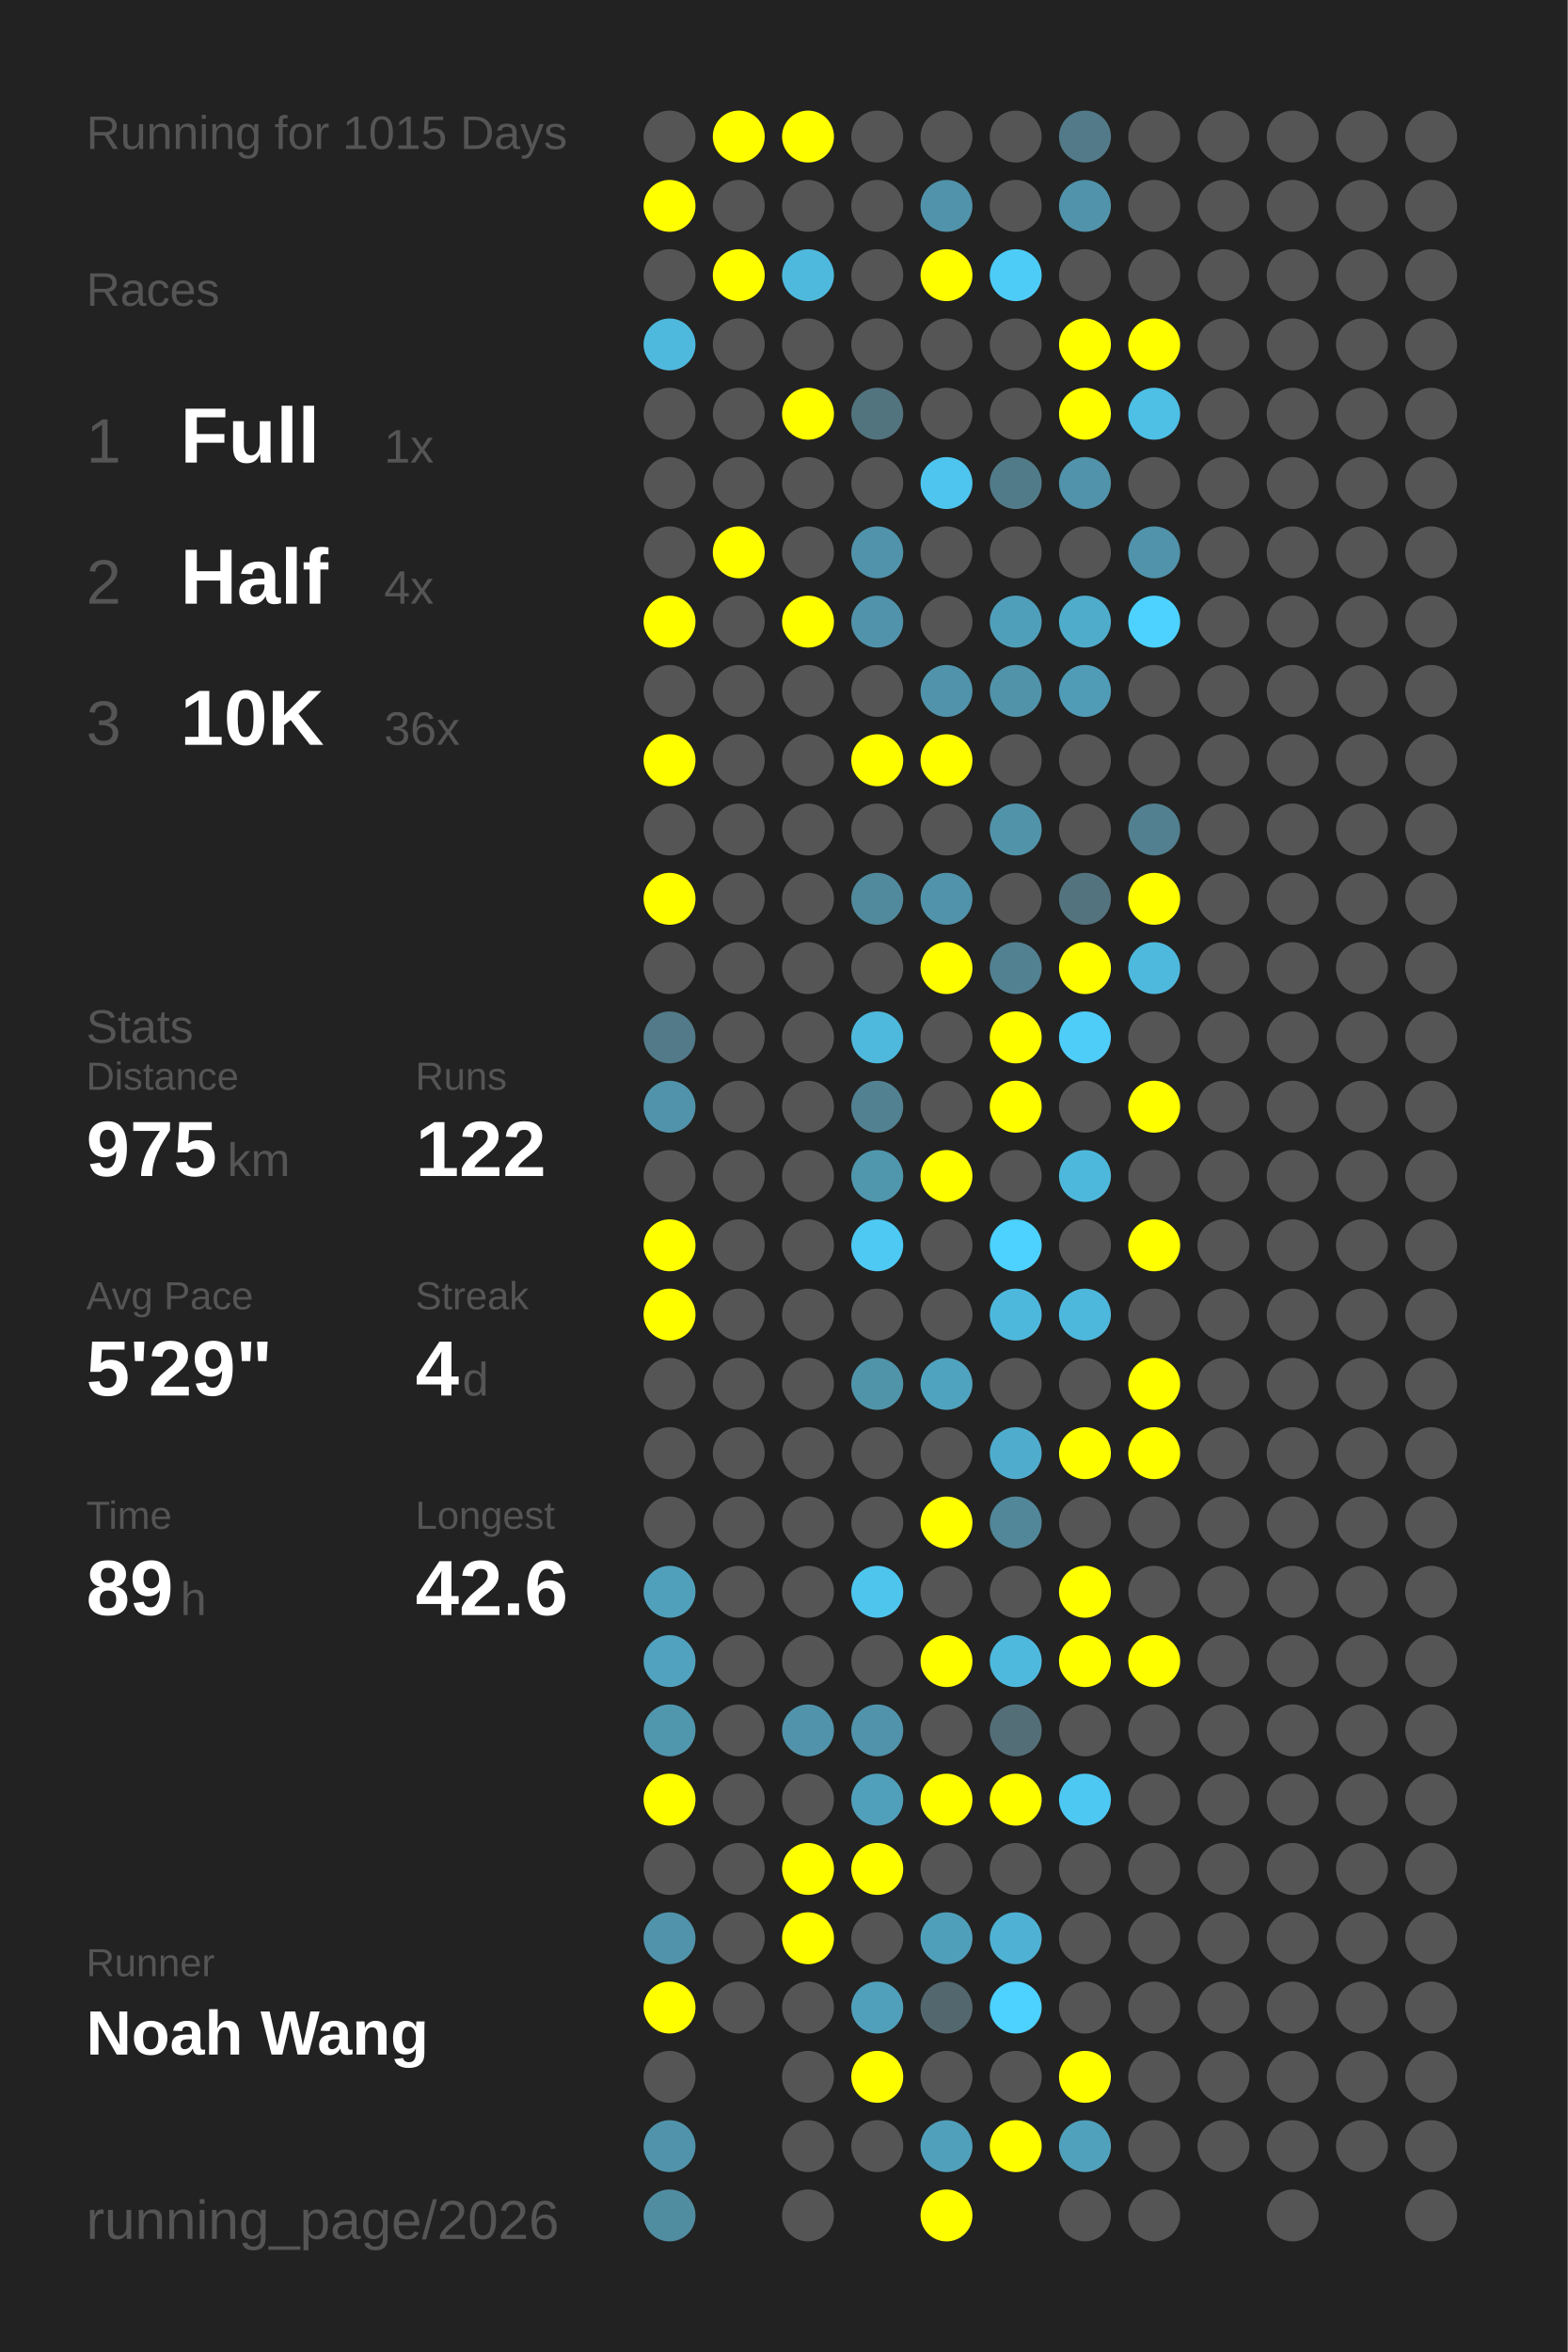
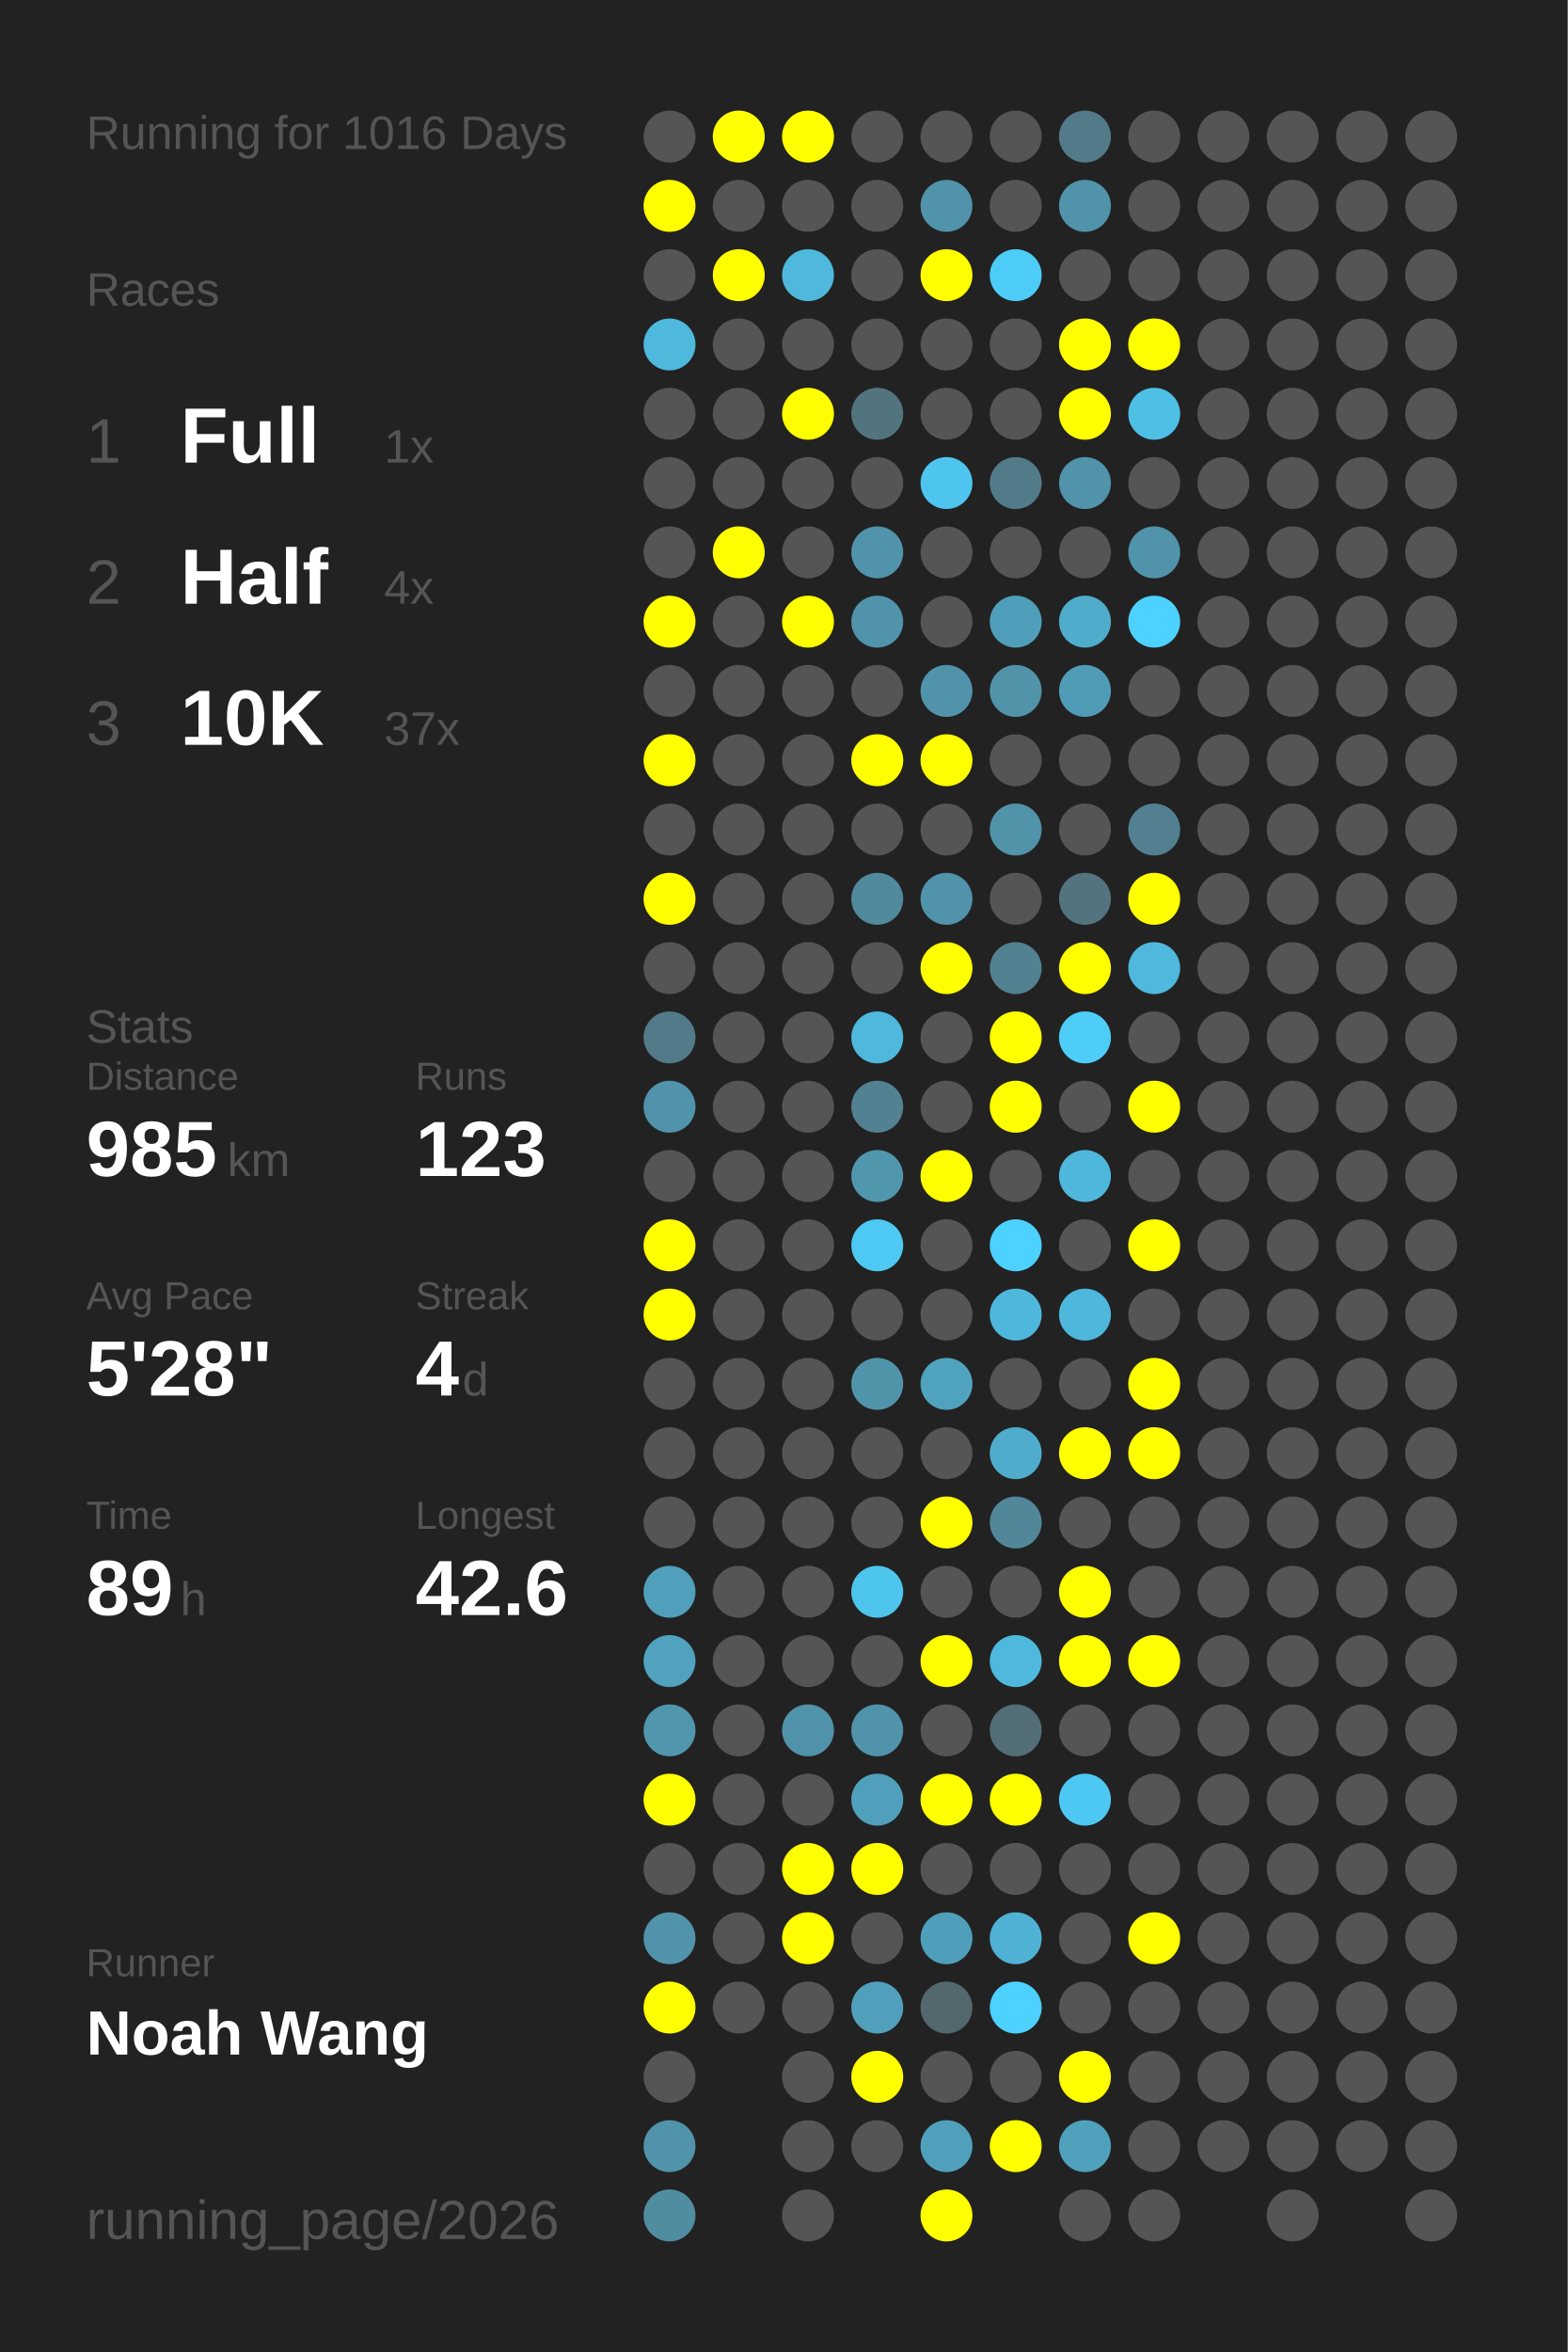
<svg xmlns="http://www.w3.org/2000/svg" baseProfile="full" height="300mm" version="1.1" viewBox="0,0,200,300" width="200mm">
  <defs />
  <rect fill="#222222" height="300" width="200" x="0" y="0" />
-   <text fill="#555555" style="font-size:6px; font-family:Arial;" x="11" y="19">Running for 1015 Days</text>
+   <text fill="#555555" style="font-size:6px; font-family:Arial;" x="11" y="19">Running for 1016 Days</text>
  <text fill="#555555" style="font-size:6px; font-family:Arial;" x="11" y="39">Races</text>
  <text fill="#555555" style="font-size:8px; font-family:Arial;" x="11" y="59">1</text>
  <text fill="#FFFFFF" style="font-size:10px; font-family:Arial; font-weight:bold;" x="23" y="59">Full</text>
  <text fill="#555555" style="font-size:6px; font-family:Arial;" x="49" y="59">1x</text>
  <text fill="#555555" style="font-size:8px; font-family:Arial;" x="11" y="77">2</text>
  <text fill="#FFFFFF" style="font-size:10px; font-family:Arial; font-weight:bold;" x="23" y="77">Half</text>
  <text fill="#555555" style="font-size:6px; font-family:Arial;" x="49" y="77">4x</text>
  <text fill="#555555" style="font-size:8px; font-family:Arial;" x="11" y="95">3</text>
  <text fill="#FFFFFF" style="font-size:10px; font-family:Arial; font-weight:bold;" x="23" y="95">10K</text>
-   <text fill="#555555" style="font-size:6px; font-family:Arial;" x="49" y="95">36x</text>
+   <text fill="#555555" style="font-size:6px; font-family:Arial;" x="49" y="95">37x</text>
  <text fill="#555555" style="font-size:6px; font-family:Arial;" x="11" y="133">Stats</text>
  <text fill="#555555" style="font-size:5px; font-family:Arial;" x="11" y="139">Distance</text>
-   <text fill="#FFFFFF" style="font-size:10px; font-family:Arial; font-weight:bold;" x="11" y="150">975</text>
+   <text fill="#FFFFFF" style="font-size:10px; font-family:Arial; font-weight:bold;" x="11" y="150">985</text>
  <text fill="#555555" style="font-size:6px; font-family:Arial;" x="29" y="150">km</text>
  <text fill="#555555" style="font-size:5px; font-family:Arial;" x="53" y="139">Runs</text>
-   <text fill="#FFFFFF" style="font-size:10px; font-family:Arial; font-weight:bold;" x="53" y="150">122</text>
+   <text fill="#FFFFFF" style="font-size:10px; font-family:Arial; font-weight:bold;" x="53" y="150">123</text>
  <text fill="#555555" style="font-size:5px; font-family:Arial;" x="11" y="167">Avg Pace</text>
-   <text fill="#FFFFFF" style="font-size:10px; font-family:Arial; font-weight:bold;" x="11" y="178">5'29"</text>
+   <text fill="#FFFFFF" style="font-size:10px; font-family:Arial; font-weight:bold;" x="11" y="178">5'28"</text>
  <text fill="#555555" style="font-size:5px; font-family:Arial;" x="53" y="167">Streak</text>
  <text fill="#FFFFFF" style="font-size:10px; font-family:Arial; font-weight:bold;" x="53" y="178">4</text>
  <text fill="#555555" style="font-size:6px; font-family:Arial;" x="59" y="178">d</text>
  <text fill="#555555" style="font-size:5px; font-family:Arial;" x="11" y="195">Time</text>
  <text fill="#FFFFFF" style="font-size:10px; font-family:Arial; font-weight:bold;" x="11" y="206">89</text>
  <text fill="#555555" style="font-size:6px; font-family:Arial;" x="23" y="206">h</text>
  <text fill="#555555" style="font-size:5px; font-family:Arial;" x="53" y="195">Longest</text>
  <text fill="#FFFFFF" style="font-size:10px; font-family:Arial; font-weight:bold;" x="53" y="206">42.6</text>
  <text fill="#555555" style="font-size:5px; font-family:Arial;" x="11" y="252.065">Runner</text>
  <text fill="#FFFFFF" style="font-size:8px; font-family:Arial; font-weight:bold;" x="11" y="262.065">Noah Wang</text>
  <text fill="#555555" style="font-size:7px; font-family:Arial;" x="11" y="285.581">running_page/2026</text>
  <circle cx="85.417" cy="17.419" fill="#555555" r="3.312" />
  <circle cx="85.417" cy="26.258" fill="#FFFF00" r="3.312" />
  <circle cx="85.417" cy="35.097" fill="#555555" r="3.312" />
  <circle cx="85.417" cy="43.935" fill="#4eb9dd" r="3.312" />
  <circle cx="85.417" cy="52.774" fill="#555555" r="3.312" />
  <circle cx="85.417" cy="61.613" fill="#555555" r="3.312" />
  <circle cx="85.417" cy="70.452" fill="#555555" r="3.312" />
  <circle cx="85.417" cy="79.29" fill="#FFFF00" r="3.312" />
  <circle cx="85.417" cy="88.129" fill="#555555" r="3.312" />
  <circle cx="85.417" cy="96.968" fill="#FFFF00" r="3.312" />
  <circle cx="85.417" cy="105.806" fill="#555555" r="3.312" />
  <circle cx="85.417" cy="114.645" fill="#FFFF00" r="3.312" />
  <circle cx="85.417" cy="123.484" fill="#555555" r="3.312" />
  <circle cx="85.417" cy="132.323" fill="#527a88" r="3.312" />
  <circle cx="85.417" cy="141.161" fill="#5093aa" r="3.312" />
  <circle cx="85.417" cy="150" fill="#555555" r="3.312" />
  <circle cx="85.417" cy="158.839" fill="#FFFF00" r="3.312" />
  <circle cx="85.417" cy="167.677" fill="#FFFF00" r="3.312" />
  <circle cx="85.417" cy="176.516" fill="#555555" r="3.312" />
  <circle cx="85.417" cy="185.355" fill="#555555" r="3.312" />
  <circle cx="85.417" cy="194.194" fill="#555555" r="3.312" />
  <circle cx="85.417" cy="203.032" fill="#50a0bb" r="3.312" />
  <circle cx="85.417" cy="211.871" fill="#50a2be" r="3.312" />
  <circle cx="85.417" cy="220.71" fill="#5096ad" r="3.312" />
  <circle cx="85.417" cy="229.548" fill="#FFFF00" r="3.312" />
  <circle cx="85.417" cy="238.387" fill="#555555" r="3.312" />
  <circle cx="85.417" cy="247.226" fill="#5093aa" r="3.312" />
  <circle cx="85.417" cy="256.065" fill="#FFFF00" r="3.312" />
  <circle cx="85.417" cy="264.903" fill="#555555" r="3.312" />
  <circle cx="85.417" cy="273.742" fill="#5093aa" r="3.312" />
  <circle cx="85.417" cy="282.581" fill="#518da1" r="3.312" />
  <circle cx="94.25" cy="17.419" fill="#FFFF00" r="3.312" />
  <circle cx="94.25" cy="26.258" fill="#555555" r="3.312" />
  <circle cx="94.25" cy="35.097" fill="#FFFF00" r="3.312" />
  <circle cx="94.25" cy="43.935" fill="#555555" r="3.312" />
  <circle cx="94.25" cy="52.774" fill="#555555" r="3.312" />
  <circle cx="94.25" cy="61.613" fill="#555555" r="3.312" />
  <circle cx="94.25" cy="70.452" fill="#FFFF00" r="3.312" />
  <circle cx="94.25" cy="79.29" fill="#555555" r="3.312" />
  <circle cx="94.25" cy="88.129" fill="#555555" r="3.312" />
  <circle cx="94.25" cy="96.968" fill="#555555" r="3.312" />
  <circle cx="94.25" cy="105.806" fill="#555555" r="3.312" />
  <circle cx="94.25" cy="114.645" fill="#555555" r="3.312" />
  <circle cx="94.25" cy="123.484" fill="#555555" r="3.312" />
  <circle cx="94.25" cy="132.323" fill="#555555" r="3.312" />
  <circle cx="94.25" cy="141.161" fill="#555555" r="3.312" />
  <circle cx="94.25" cy="150" fill="#555555" r="3.312" />
  <circle cx="94.25" cy="158.839" fill="#555555" r="3.312" />
  <circle cx="94.25" cy="167.677" fill="#555555" r="3.312" />
  <circle cx="94.25" cy="176.516" fill="#555555" r="3.312" />
  <circle cx="94.25" cy="185.355" fill="#555555" r="3.312" />
  <circle cx="94.25" cy="194.194" fill="#555555" r="3.312" />
  <circle cx="94.25" cy="203.032" fill="#555555" r="3.312" />
  <circle cx="94.25" cy="211.871" fill="#555555" r="3.312" />
  <circle cx="94.25" cy="220.71" fill="#555555" r="3.312" />
  <circle cx="94.25" cy="229.548" fill="#555555" r="3.312" />
  <circle cx="94.25" cy="238.387" fill="#555555" r="3.312" />
  <circle cx="94.25" cy="247.226" fill="#555555" r="3.312" />
  <circle cx="94.25" cy="256.065" fill="#555555" r="3.312" />
  <circle cx="103.083" cy="17.419" fill="#FFFF00" r="3.312" />
  <circle cx="103.083" cy="26.258" fill="#555555" r="3.312" />
  <circle cx="103.083" cy="35.097" fill="#4eb9dd" r="3.312" />
  <circle cx="103.083" cy="43.935" fill="#555555" r="3.312" />
  <circle cx="103.083" cy="52.774" fill="#FFFF00" r="3.312" />
  <circle cx="103.083" cy="61.613" fill="#555555" r="3.312" />
  <circle cx="103.083" cy="70.452" fill="#555555" r="3.312" />
  <circle cx="103.083" cy="79.29" fill="#FFFF00" r="3.312" />
  <circle cx="103.083" cy="88.129" fill="#555555" r="3.312" />
  <circle cx="103.083" cy="96.968" fill="#555555" r="3.312" />
  <circle cx="103.083" cy="105.806" fill="#555555" r="3.312" />
  <circle cx="103.083" cy="114.645" fill="#555555" r="3.312" />
  <circle cx="103.083" cy="123.484" fill="#555555" r="3.312" />
  <circle cx="103.083" cy="132.323" fill="#555555" r="3.312" />
  <circle cx="103.083" cy="141.161" fill="#555555" r="3.312" />
  <circle cx="103.083" cy="150" fill="#555555" r="3.312" />
  <circle cx="103.083" cy="158.839" fill="#555555" r="3.312" />
  <circle cx="103.083" cy="167.677" fill="#555555" r="3.312" />
  <circle cx="103.083" cy="176.516" fill="#555555" r="3.312" />
  <circle cx="103.083" cy="185.355" fill="#555555" r="3.312" />
  <circle cx="103.083" cy="194.194" fill="#555555" r="3.312" />
  <circle cx="103.083" cy="203.032" fill="#555555" r="3.312" />
  <circle cx="103.083" cy="211.871" fill="#555555" r="3.312" />
  <circle cx="103.083" cy="220.71" fill="#5093aa" r="3.312" />
  <circle cx="103.083" cy="229.548" fill="#555555" r="3.312" />
  <circle cx="103.083" cy="238.387" fill="#FFFF00" r="3.312" />
  <circle cx="103.083" cy="247.226" fill="#FFFF00" r="3.312" />
  <circle cx="103.083" cy="256.065" fill="#555555" r="3.312" />
  <circle cx="103.083" cy="264.903" fill="#555555" r="3.312" />
  <circle cx="103.083" cy="273.742" fill="#555555" r="3.312" />
  <circle cx="103.083" cy="282.581" fill="#555555" r="3.312" />
  <circle cx="111.917" cy="17.419" fill="#555555" r="3.312" />
  <circle cx="111.917" cy="26.258" fill="#555555" r="3.312" />
  <circle cx="111.917" cy="35.097" fill="#555555" r="3.312" />
  <circle cx="111.917" cy="43.935" fill="#555555" r="3.312" />
  <circle cx="111.917" cy="52.774" fill="#52747f" r="3.312" />
  <circle cx="111.917" cy="61.613" fill="#555555" r="3.312" />
  <circle cx="111.917" cy="70.452" fill="#5093aa" r="3.312" />
  <circle cx="111.917" cy="79.29" fill="#5093aa" r="3.312" />
  <circle cx="111.917" cy="88.129" fill="#555555" r="3.312" />
  <circle cx="111.917" cy="96.968" fill="#FFFF00" r="3.312" />
  <circle cx="111.917" cy="105.806" fill="#555555" r="3.312" />
  <circle cx="111.917" cy="114.645" fill="#518a9d" r="3.312" />
  <circle cx="111.917" cy="123.484" fill="#555555" r="3.312" />
  <circle cx="111.917" cy="132.323" fill="#4eb9dd" r="3.312" />
  <circle cx="111.917" cy="141.161" fill="#528191" r="3.312" />
  <circle cx="111.917" cy="150" fill="#5096ad" r="3.312" />
  <circle cx="111.917" cy="158.839" fill="#4dc9f3" r="3.312" />
  <circle cx="111.917" cy="167.677" fill="#555555" r="3.312" />
  <circle cx="111.917" cy="176.516" fill="#5094aa" r="3.312" />
  <circle cx="111.917" cy="185.355" fill="#555555" r="3.312" />
  <circle cx="111.917" cy="194.194" fill="#555555" r="3.312" />
  <circle cx="111.917" cy="203.032" fill="#4dc5ed" r="3.312" />
  <circle cx="111.917" cy="211.871" fill="#555555" r="3.312" />
  <circle cx="111.917" cy="220.71" fill="#5093aa" r="3.312" />
  <circle cx="111.917" cy="229.548" fill="#50a0bb" r="3.312" />
  <circle cx="111.917" cy="238.387" fill="#FFFF00" r="3.312" />
  <circle cx="111.917" cy="247.226" fill="#555555" r="3.312" />
  <circle cx="111.917" cy="256.065" fill="#50a0bb" r="3.312" />
  <circle cx="111.917" cy="264.903" fill="#FFFF00" r="3.312" />
  <circle cx="111.917" cy="273.742" fill="#555555" r="3.312" />
  <circle cx="120.75" cy="17.419" fill="#555555" r="3.312" />
  <circle cx="120.75" cy="26.258" fill="#5093aa" r="3.312" />
  <circle cx="120.75" cy="35.097" fill="#FFFF00" r="3.312" />
  <circle cx="120.75" cy="43.935" fill="#555555" r="3.312" />
  <circle cx="120.75" cy="52.774" fill="#555555" r="3.312" />
  <circle cx="120.75" cy="61.613" fill="#4dc5ee" r="3.312" />
  <circle cx="120.75" cy="70.452" fill="#555555" r="3.312" />
  <circle cx="120.75" cy="79.29" fill="#555555" r="3.312" />
  <circle cx="120.75" cy="88.129" fill="#5093aa" r="3.312" />
  <circle cx="120.75" cy="96.968" fill="#FFFF00" r="3.312" />
  <circle cx="120.75" cy="105.806" fill="#555555" r="3.312" />
  <circle cx="120.75" cy="114.645" fill="#5093aa" r="3.312" />
  <circle cx="120.75" cy="123.484" fill="#FFFF00" r="3.312" />
  <circle cx="120.75" cy="132.323" fill="#555555" r="3.312" />
  <circle cx="120.75" cy="141.161" fill="#555555" r="3.312" />
  <circle cx="120.75" cy="150" fill="#FFFF00" r="3.312" />
  <circle cx="120.75" cy="158.839" fill="#555555" r="3.312" />
  <circle cx="120.75" cy="167.677" fill="#555555" r="3.312" />
  <circle cx="120.75" cy="176.516" fill="#4fa3bf" r="3.312" />
  <circle cx="120.75" cy="185.355" fill="#555555" r="3.312" />
  <circle cx="120.75" cy="194.194" fill="#FFFF00" r="3.312" />
  <circle cx="120.75" cy="203.032" fill="#555555" r="3.312" />
  <circle cx="120.75" cy="211.871" fill="#FFFF00" r="3.312" />
  <circle cx="120.75" cy="220.71" fill="#555555" r="3.312" />
  <circle cx="120.75" cy="229.548" fill="#FFFF00" r="3.312" />
  <circle cx="120.75" cy="238.387" fill="#555555" r="3.312" />
  <circle cx="120.75" cy="247.226" fill="#509fba" r="3.312" />
  <circle cx="120.75" cy="256.065" fill="#53676e" r="3.312" />
  <circle cx="120.75" cy="264.903" fill="#555555" r="3.312" />
  <circle cx="120.75" cy="273.742" fill="#50a0bb" r="3.312" />
  <circle cx="120.75" cy="282.581" fill="#FFFF00" r="3.312" />
  <circle cx="129.583" cy="17.419" fill="#555555" r="3.312" />
  <circle cx="129.583" cy="26.258" fill="#555555" r="3.312" />
  <circle cx="129.583" cy="35.097" fill="#4dccf7" r="3.312" />
  <circle cx="129.583" cy="43.935" fill="#555555" r="3.312" />
  <circle cx="129.583" cy="52.774" fill="#555555" r="3.312" />
  <circle cx="129.583" cy="61.613" fill="#527b89" r="3.312" />
  <circle cx="129.583" cy="70.452" fill="#555555" r="3.312" />
  <circle cx="129.583" cy="79.29" fill="#509fba" r="3.312" />
  <circle cx="129.583" cy="88.129" fill="#5193a9" r="3.312" />
  <circle cx="129.583" cy="96.968" fill="#555555" r="3.312" />
  <circle cx="129.583" cy="105.806" fill="#5193a9" r="3.312" />
  <circle cx="129.583" cy="114.645" fill="#555555" r="3.312" />
  <circle cx="129.583" cy="123.484" fill="#528192" r="3.312" />
  <circle cx="129.583" cy="132.323" fill="#FFFF00" r="3.312" />
  <circle cx="129.583" cy="141.161" fill="#FFFF00" r="3.312" />
  <circle cx="129.583" cy="150" fill="#555555" r="3.312" />
  <circle cx="129.583" cy="158.839" fill="#4dd1fe" r="3.312" />
  <circle cx="129.583" cy="167.677" fill="#4eb8dc" r="3.312" />
  <circle cx="129.583" cy="176.516" fill="#555555" r="3.312" />
  <circle cx="129.583" cy="185.355" fill="#4faccc" r="3.312" />
  <circle cx="129.583" cy="194.194" fill="#518799" r="3.312" />
  <circle cx="129.583" cy="203.032" fill="#555555" r="3.312" />
  <circle cx="129.583" cy="211.871" fill="#4eb9dd" r="3.312" />
  <circle cx="129.583" cy="220.71" fill="#536e77" r="3.312" />
  <circle cx="129.583" cy="229.548" fill="#FFFF00" r="3.312" />
  <circle cx="129.583" cy="238.387" fill="#555555" r="3.312" />
  <circle cx="129.583" cy="247.226" fill="#4fb2d4" r="3.312" />
  <circle cx="129.583" cy="256.065" fill="#4dd1fe" r="3.312" />
  <circle cx="129.583" cy="264.903" fill="#555555" r="3.312" />
  <circle cx="129.583" cy="273.742" fill="#FFFF00" r="3.312" />
  <circle cx="138.417" cy="17.419" fill="#527a88" r="3.312" />
  <circle cx="138.417" cy="26.258" fill="#5093aa" r="3.312" />
  <circle cx="138.417" cy="35.097" fill="#555555" r="3.312" />
  <circle cx="138.417" cy="43.935" fill="#FFFF00" r="3.312" />
  <circle cx="138.417" cy="52.774" fill="#FFFF00" r="3.312" />
  <circle cx="138.417" cy="61.613" fill="#5093aa" r="3.312" />
  <circle cx="138.417" cy="70.452" fill="#555555" r="3.312" />
  <circle cx="138.417" cy="79.29" fill="#4faccb" r="3.312" />
  <circle cx="138.417" cy="88.129" fill="#509cb6" r="3.312" />
  <circle cx="138.417" cy="96.968" fill="#555555" r="3.312" />
  <circle cx="138.417" cy="105.806" fill="#555555" r="3.312" />
  <circle cx="138.417" cy="114.645" fill="#53737e" r="3.312" />
  <circle cx="138.417" cy="123.484" fill="#FFFF00" r="3.312" />
  <circle cx="138.417" cy="132.323" fill="#4dcdf8" r="3.312" />
  <circle cx="138.417" cy="141.161" fill="#555555" r="3.312" />
  <circle cx="138.417" cy="150" fill="#4eb8dc" r="3.312" />
  <circle cx="138.417" cy="158.839" fill="#555555" r="3.312" />
  <circle cx="138.417" cy="167.677" fill="#4eb8dc" r="3.312" />
  <circle cx="138.417" cy="176.516" fill="#555555" r="3.312" />
  <circle cx="138.417" cy="185.355" fill="#FFFF00" r="3.312" />
  <circle cx="138.417" cy="194.194" fill="#555555" r="3.312" />
  <circle cx="138.417" cy="203.032" fill="#FFFF00" r="3.312" />
  <circle cx="138.417" cy="211.871" fill="#FFFF00" r="3.312" />
  <circle cx="138.417" cy="220.71" fill="#555555" r="3.312" />
  <circle cx="138.417" cy="229.548" fill="#4dc8f2" r="3.312" />
  <circle cx="138.417" cy="238.387" fill="#555555" r="3.312" />
  <circle cx="138.417" cy="247.226" fill="#555555" r="3.312" />
  <circle cx="138.417" cy="256.065" fill="#555555" r="3.312" />
  <circle cx="138.417" cy="264.903" fill="#FFFF00" r="3.312" />
  <circle cx="138.417" cy="273.742" fill="#50a1bc" r="3.312" />
  <circle cx="138.417" cy="282.581" fill="#555555" r="3.312" />
  <circle cx="147.25" cy="17.419" fill="#555555" r="3.312" />
  <circle cx="147.25" cy="26.258" fill="#555555" r="3.312" />
  <circle cx="147.25" cy="35.097" fill="#555555" r="3.312" />
  <circle cx="147.25" cy="43.935" fill="#FFFF00" r="3.312" />
  <circle cx="147.25" cy="52.774" fill="#4ebfe5" r="3.312" />
  <circle cx="147.25" cy="61.613" fill="#555555" r="3.312" />
  <circle cx="147.25" cy="70.452" fill="#5093aa" r="3.312" />
  <circle cx="147.25" cy="79.29" fill="#4dd1fe" r="3.312" />
  <circle cx="147.25" cy="88.129" fill="#555555" r="3.312" />
  <circle cx="147.25" cy="96.968" fill="#555555" r="3.312" />
  <circle cx="147.25" cy="105.806" fill="#528090" r="3.312" />
  <circle cx="147.25" cy="114.645" fill="#FFFF00" r="3.312" />
  <circle cx="147.25" cy="123.484" fill="#4eb9dd" r="3.312" />
  <circle cx="147.25" cy="132.323" fill="#555555" r="3.312" />
  <circle cx="147.25" cy="141.161" fill="#FFFF00" r="3.312" />
  <circle cx="147.25" cy="150" fill="#555555" r="3.312" />
  <circle cx="147.25" cy="158.839" fill="#FFFF00" r="3.312" />
  <circle cx="147.25" cy="167.677" fill="#555555" r="3.312" />
  <circle cx="147.25" cy="176.516" fill="#FFFF00" r="3.312" />
  <circle cx="147.25" cy="185.355" fill="#FFFF00" r="3.312" />
  <circle cx="147.25" cy="194.194" fill="#555555" r="3.312" />
  <circle cx="147.25" cy="203.032" fill="#555555" r="3.312" />
  <circle cx="147.25" cy="211.871" fill="#FFFF00" r="3.312" />
  <circle cx="147.25" cy="220.71" fill="#555555" r="3.312" />
  <circle cx="147.25" cy="229.548" fill="#555555" r="3.312" />
  <circle cx="147.25" cy="238.387" fill="#555555" r="3.312" />
-   <circle cx="147.25" cy="247.226" fill="#555555" r="3.312" />
+   <circle cx="147.25" cy="247.226" fill="#FFFF00" r="3.312" />
  <circle cx="147.25" cy="256.065" fill="#555555" r="3.312" />
  <circle cx="147.25" cy="264.903" fill="#555555" r="3.312" />
  <circle cx="147.25" cy="273.742" fill="#555555" r="3.312" />
  <circle cx="147.25" cy="282.581" fill="#555555" r="3.312" />
  <circle cx="156.083" cy="17.419" fill="#555555" r="3.312" />
  <circle cx="156.083" cy="26.258" fill="#555555" r="3.312" />
  <circle cx="156.083" cy="35.097" fill="#555555" r="3.312" />
  <circle cx="156.083" cy="43.935" fill="#555555" r="3.312" />
  <circle cx="156.083" cy="52.774" fill="#555555" r="3.312" />
  <circle cx="156.083" cy="61.613" fill="#555555" r="3.312" />
  <circle cx="156.083" cy="70.452" fill="#555555" r="3.312" />
  <circle cx="156.083" cy="79.29" fill="#555555" r="3.312" />
  <circle cx="156.083" cy="88.129" fill="#555555" r="3.312" />
  <circle cx="156.083" cy="96.968" fill="#555555" r="3.312" />
  <circle cx="156.083" cy="105.806" fill="#555555" r="3.312" />
  <circle cx="156.083" cy="114.645" fill="#555555" r="3.312" />
  <circle cx="156.083" cy="123.484" fill="#555555" r="3.312" />
  <circle cx="156.083" cy="132.323" fill="#555555" r="3.312" />
  <circle cx="156.083" cy="141.161" fill="#555555" r="3.312" />
  <circle cx="156.083" cy="150" fill="#555555" r="3.312" />
  <circle cx="156.083" cy="158.839" fill="#555555" r="3.312" />
  <circle cx="156.083" cy="167.677" fill="#555555" r="3.312" />
  <circle cx="156.083" cy="176.516" fill="#555555" r="3.312" />
  <circle cx="156.083" cy="185.355" fill="#555555" r="3.312" />
  <circle cx="156.083" cy="194.194" fill="#555555" r="3.312" />
  <circle cx="156.083" cy="203.032" fill="#555555" r="3.312" />
  <circle cx="156.083" cy="211.871" fill="#555555" r="3.312" />
  <circle cx="156.083" cy="220.71" fill="#555555" r="3.312" />
  <circle cx="156.083" cy="229.548" fill="#555555" r="3.312" />
  <circle cx="156.083" cy="238.387" fill="#555555" r="3.312" />
  <circle cx="156.083" cy="247.226" fill="#555555" r="3.312" />
  <circle cx="156.083" cy="256.065" fill="#555555" r="3.312" />
  <circle cx="156.083" cy="264.903" fill="#555555" r="3.312" />
  <circle cx="156.083" cy="273.742" fill="#555555" r="3.312" />
  <circle cx="164.917" cy="17.419" fill="#555555" r="3.312" />
  <circle cx="164.917" cy="26.258" fill="#555555" r="3.312" />
  <circle cx="164.917" cy="35.097" fill="#555555" r="3.312" />
  <circle cx="164.917" cy="43.935" fill="#555555" r="3.312" />
  <circle cx="164.917" cy="52.774" fill="#555555" r="3.312" />
  <circle cx="164.917" cy="61.613" fill="#555555" r="3.312" />
  <circle cx="164.917" cy="70.452" fill="#555555" r="3.312" />
  <circle cx="164.917" cy="79.29" fill="#555555" r="3.312" />
  <circle cx="164.917" cy="88.129" fill="#555555" r="3.312" />
  <circle cx="164.917" cy="96.968" fill="#555555" r="3.312" />
  <circle cx="164.917" cy="105.806" fill="#555555" r="3.312" />
  <circle cx="164.917" cy="114.645" fill="#555555" r="3.312" />
  <circle cx="164.917" cy="123.484" fill="#555555" r="3.312" />
  <circle cx="164.917" cy="132.323" fill="#555555" r="3.312" />
  <circle cx="164.917" cy="141.161" fill="#555555" r="3.312" />
  <circle cx="164.917" cy="150" fill="#555555" r="3.312" />
  <circle cx="164.917" cy="158.839" fill="#555555" r="3.312" />
  <circle cx="164.917" cy="167.677" fill="#555555" r="3.312" />
  <circle cx="164.917" cy="176.516" fill="#555555" r="3.312" />
  <circle cx="164.917" cy="185.355" fill="#555555" r="3.312" />
  <circle cx="164.917" cy="194.194" fill="#555555" r="3.312" />
  <circle cx="164.917" cy="203.032" fill="#555555" r="3.312" />
  <circle cx="164.917" cy="211.871" fill="#555555" r="3.312" />
  <circle cx="164.917" cy="220.71" fill="#555555" r="3.312" />
  <circle cx="164.917" cy="229.548" fill="#555555" r="3.312" />
  <circle cx="164.917" cy="238.387" fill="#555555" r="3.312" />
  <circle cx="164.917" cy="247.226" fill="#555555" r="3.312" />
  <circle cx="164.917" cy="256.065" fill="#555555" r="3.312" />
  <circle cx="164.917" cy="264.903" fill="#555555" r="3.312" />
  <circle cx="164.917" cy="273.742" fill="#555555" r="3.312" />
  <circle cx="164.917" cy="282.581" fill="#555555" r="3.312" />
  <circle cx="173.75" cy="17.419" fill="#555555" r="3.312" />
  <circle cx="173.75" cy="26.258" fill="#555555" r="3.312" />
  <circle cx="173.75" cy="35.097" fill="#555555" r="3.312" />
  <circle cx="173.75" cy="43.935" fill="#555555" r="3.312" />
  <circle cx="173.75" cy="52.774" fill="#555555" r="3.312" />
  <circle cx="173.75" cy="61.613" fill="#555555" r="3.312" />
  <circle cx="173.75" cy="70.452" fill="#555555" r="3.312" />
  <circle cx="173.75" cy="79.29" fill="#555555" r="3.312" />
  <circle cx="173.75" cy="88.129" fill="#555555" r="3.312" />
  <circle cx="173.75" cy="96.968" fill="#555555" r="3.312" />
  <circle cx="173.75" cy="105.806" fill="#555555" r="3.312" />
  <circle cx="173.75" cy="114.645" fill="#555555" r="3.312" />
  <circle cx="173.75" cy="123.484" fill="#555555" r="3.312" />
  <circle cx="173.75" cy="132.323" fill="#555555" r="3.312" />
  <circle cx="173.75" cy="141.161" fill="#555555" r="3.312" />
  <circle cx="173.75" cy="150" fill="#555555" r="3.312" />
  <circle cx="173.75" cy="158.839" fill="#555555" r="3.312" />
  <circle cx="173.75" cy="167.677" fill="#555555" r="3.312" />
  <circle cx="173.75" cy="176.516" fill="#555555" r="3.312" />
  <circle cx="173.75" cy="185.355" fill="#555555" r="3.312" />
  <circle cx="173.75" cy="194.194" fill="#555555" r="3.312" />
  <circle cx="173.75" cy="203.032" fill="#555555" r="3.312" />
  <circle cx="173.75" cy="211.871" fill="#555555" r="3.312" />
  <circle cx="173.75" cy="220.71" fill="#555555" r="3.312" />
  <circle cx="173.75" cy="229.548" fill="#555555" r="3.312" />
  <circle cx="173.75" cy="238.387" fill="#555555" r="3.312" />
  <circle cx="173.75" cy="247.226" fill="#555555" r="3.312" />
  <circle cx="173.75" cy="256.065" fill="#555555" r="3.312" />
  <circle cx="173.75" cy="264.903" fill="#555555" r="3.312" />
  <circle cx="173.75" cy="273.742" fill="#555555" r="3.312" />
  <circle cx="182.583" cy="17.419" fill="#555555" r="3.312" />
  <circle cx="182.583" cy="26.258" fill="#555555" r="3.312" />
  <circle cx="182.583" cy="35.097" fill="#555555" r="3.312" />
  <circle cx="182.583" cy="43.935" fill="#555555" r="3.312" />
  <circle cx="182.583" cy="52.774" fill="#555555" r="3.312" />
  <circle cx="182.583" cy="61.613" fill="#555555" r="3.312" />
  <circle cx="182.583" cy="70.452" fill="#555555" r="3.312" />
  <circle cx="182.583" cy="79.29" fill="#555555" r="3.312" />
  <circle cx="182.583" cy="88.129" fill="#555555" r="3.312" />
  <circle cx="182.583" cy="96.968" fill="#555555" r="3.312" />
  <circle cx="182.583" cy="105.806" fill="#555555" r="3.312" />
  <circle cx="182.583" cy="114.645" fill="#555555" r="3.312" />
  <circle cx="182.583" cy="123.484" fill="#555555" r="3.312" />
  <circle cx="182.583" cy="132.323" fill="#555555" r="3.312" />
  <circle cx="182.583" cy="141.161" fill="#555555" r="3.312" />
  <circle cx="182.583" cy="150" fill="#555555" r="3.312" />
  <circle cx="182.583" cy="158.839" fill="#555555" r="3.312" />
  <circle cx="182.583" cy="167.677" fill="#555555" r="3.312" />
  <circle cx="182.583" cy="176.516" fill="#555555" r="3.312" />
  <circle cx="182.583" cy="185.355" fill="#555555" r="3.312" />
  <circle cx="182.583" cy="194.194" fill="#555555" r="3.312" />
  <circle cx="182.583" cy="203.032" fill="#555555" r="3.312" />
  <circle cx="182.583" cy="211.871" fill="#555555" r="3.312" />
  <circle cx="182.583" cy="220.71" fill="#555555" r="3.312" />
  <circle cx="182.583" cy="229.548" fill="#555555" r="3.312" />
  <circle cx="182.583" cy="238.387" fill="#555555" r="3.312" />
  <circle cx="182.583" cy="247.226" fill="#555555" r="3.312" />
  <circle cx="182.583" cy="256.065" fill="#555555" r="3.312" />
  <circle cx="182.583" cy="264.903" fill="#555555" r="3.312" />
  <circle cx="182.583" cy="273.742" fill="#555555" r="3.312" />
  <circle cx="182.583" cy="282.581" fill="#555555" r="3.312" />
</svg>
